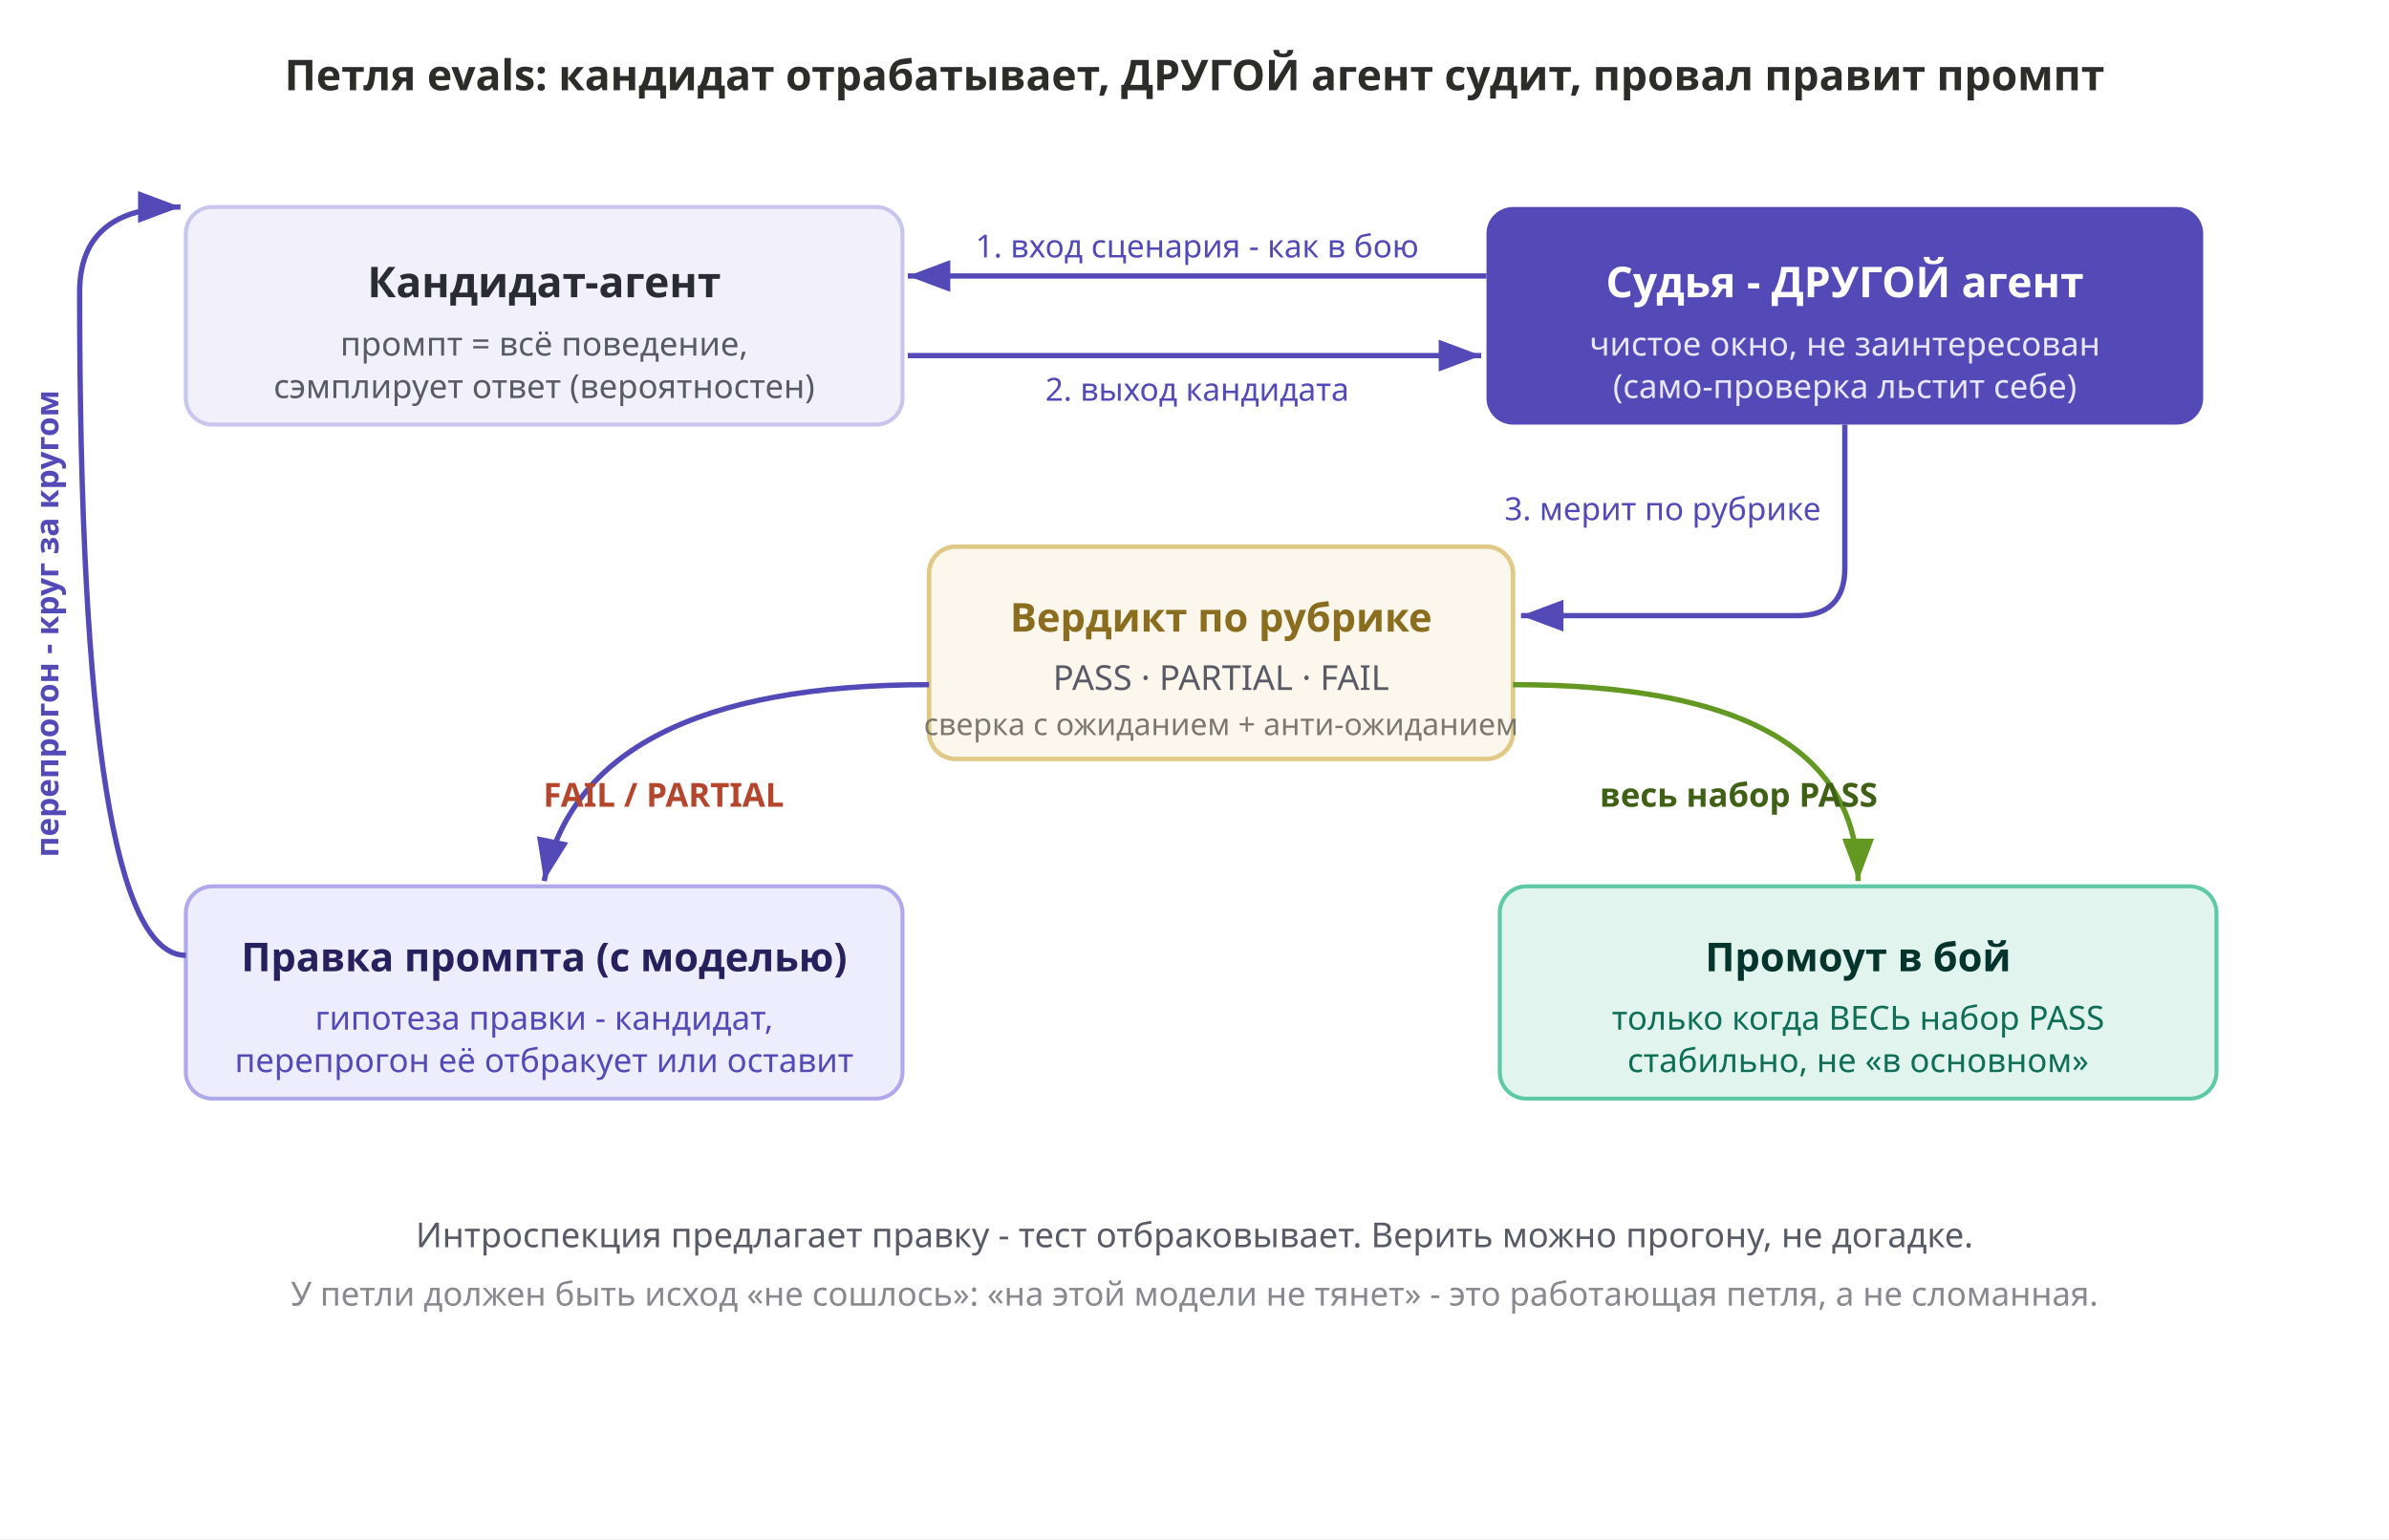
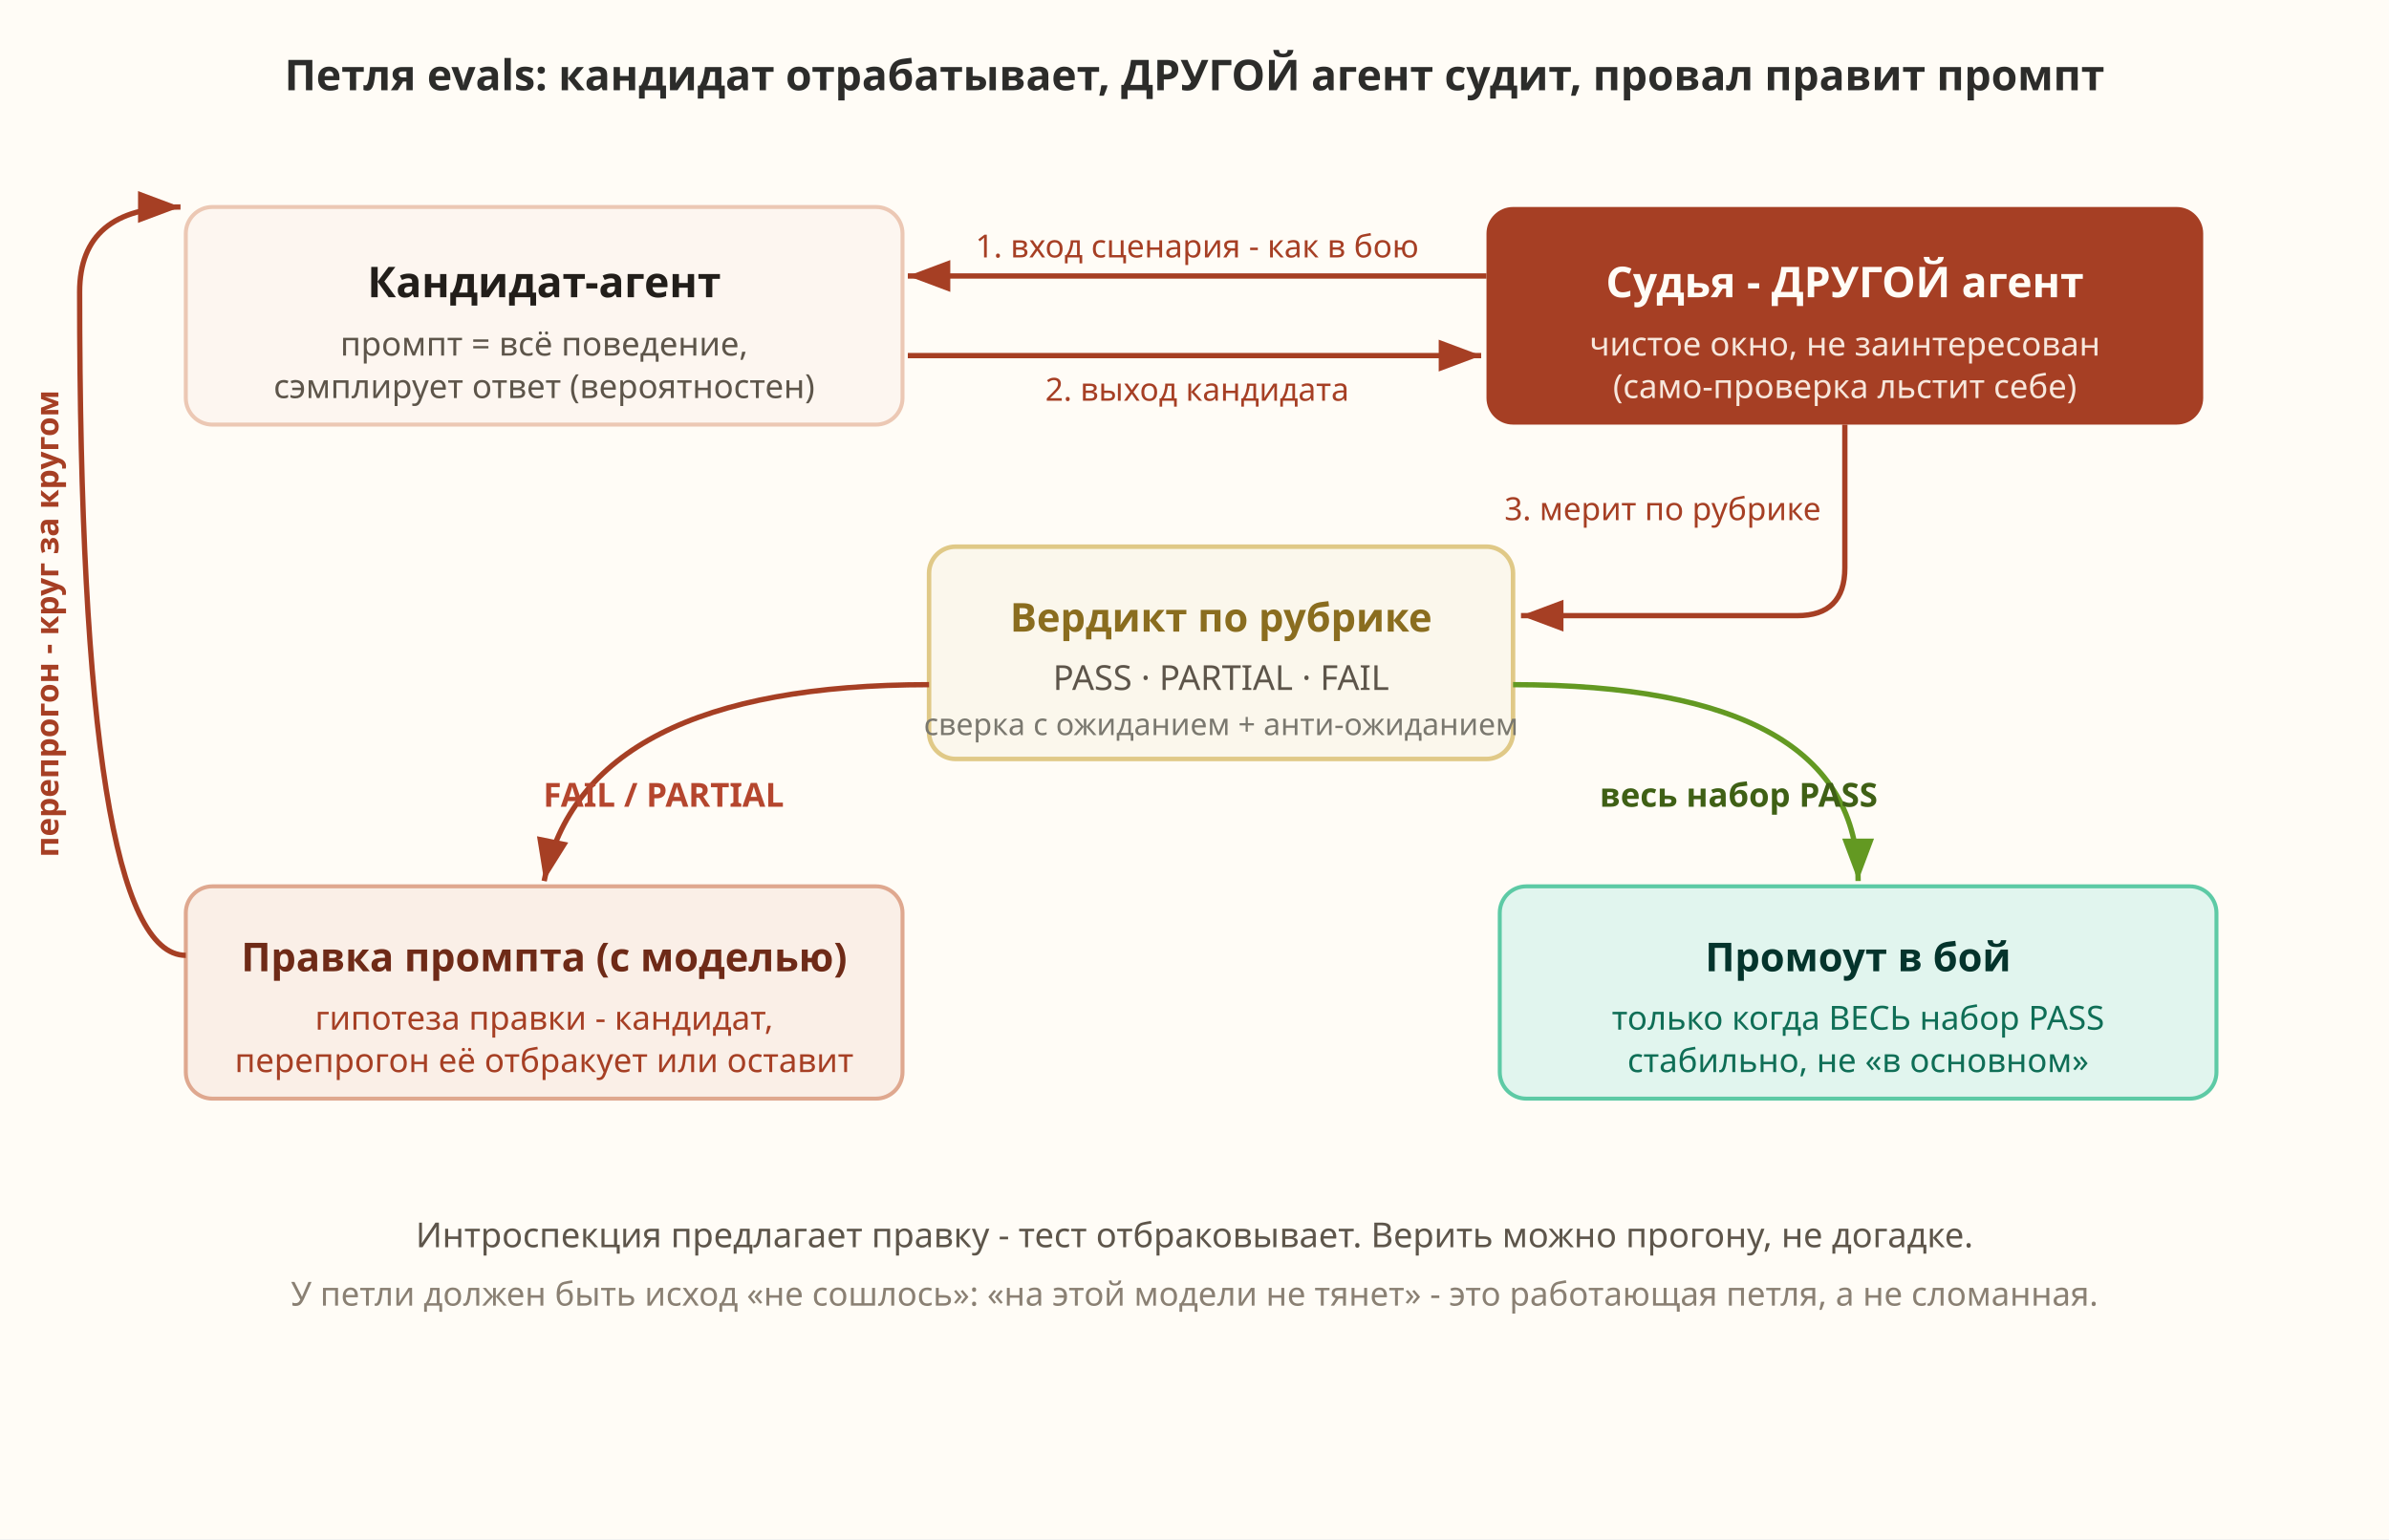
- <svg xmlns="http://www.w3.org/2000/svg" viewBox="0 0 900 580" font-family="'IBM Plex Sans', system-ui, sans-serif">
+ <svg xmlns="http://www.w3.org/2000/svg" viewBox="0 0 900 580" font-family="'Golos Text', 'Golos Text', 'IBM Plex Sans', system-ui, sans-serif">
  <defs>
    <marker id="a" markerWidth="10" markerHeight="10" refX="8" refY="3" orient="auto" markerUnits="strokeWidth">
-       <path d="M0,0 L8,3 L0,6 Z" fill="#534ab7" />
+       <path d="M0,0 L8,3 L0,6 Z" fill="#a63f24" />
    </marker>
    <marker id="ag" markerWidth="10" markerHeight="10" refX="8" refY="3" orient="auto" markerUnits="strokeWidth">
      <path d="M0,0 L8,3 L0,6 Z" fill="#639922" />
    </marker>
  </defs>
-   <rect width="900" height="580" fill="#ffffff" />
+   <rect width="900" height="580" fill="#fffcf6" />
  <text x="450" y="34" text-anchor="middle" font-size="16" font-weight="600" fill="#2c2c2a">Петля evals: кандидат отрабатывает, ДРУГОЙ агент судит, провал правит промпт</text>
-   <rect x="70" y="78" width="270" height="82" rx="10" fill="#f2f1fb" stroke="#c9c5ec" stroke-width="1.5" />
-   <text x="205" y="112" text-anchor="middle" font-size="16" font-weight="700" fill="#2b2b33">Кандидат-агент</text>
-   <text x="205" y="134" text-anchor="middle" font-size="12.5" fill="#5a5a66">промпт = всё поведение,</text>
-   <text x="205" y="150" text-anchor="middle" font-size="12.5" fill="#5a5a66">сэмплирует ответ (вероятностен)</text>
-   <rect x="560" y="78" width="270" height="82" rx="10" fill="#534ab7" />
-   <text x="695" y="112" text-anchor="middle" font-size="16" font-weight="700" fill="#ffffff">Судья - ДРУГОЙ агент</text>
-   <text x="695" y="134" text-anchor="middle" font-size="12.5" fill="#e8e6f8">чистое окно, не заинтересован</text>
-   <text x="695" y="150" text-anchor="middle" font-size="12.5" fill="#e8e6f8">(само-проверка льстит себе)</text>
-   <line x1="560" y1="104" x2="342" y2="104" stroke="#534ab7" stroke-width="2" marker-end="url(#a)" />
-   <text x="451" y="97" text-anchor="middle" font-size="12" fill="#534ab7">1. вход сценария - как в бою</text>
-   <line x1="342" y1="134" x2="558" y2="134" stroke="#534ab7" stroke-width="2" marker-end="url(#a)" />
-   <text x="451" y="151" text-anchor="middle" font-size="12" fill="#534ab7">2. выход кандидата</text>
-   <path d="M695,160 L695,214 Q695,232 677,232 L573,232" fill="none" stroke="#534ab7" stroke-width="2" marker-end="url(#a)" />
-   <text x="686" y="196" text-anchor="end" font-size="12" fill="#534ab7">3. мерит по рубрике</text>
+   <rect x="70" y="78" width="270" height="82" rx="10" fill="#fdf6f0" stroke="#ecc8b4" stroke-width="1.5" />
+   <text x="205" y="112" text-anchor="middle" font-size="16" font-weight="700" fill="#221e1a">Кандидат-агент</text>
+   <text x="205" y="134" text-anchor="middle" font-size="12.5" fill="#5d554a">промпт = всё поведение,</text>
+   <text x="205" y="150" text-anchor="middle" font-size="12.5" fill="#5d554a">сэмплирует ответ (вероятностен)</text>
+   <rect x="560" y="78" width="270" height="82" rx="10" fill="#a63f24" />
+   <text x="695" y="112" text-anchor="middle" font-size="16" font-weight="700" fill="#fffcf6">Судья - ДРУГОЙ агент</text>
+   <text x="695" y="134" text-anchor="middle" font-size="12.5" fill="#f7e7dc">чистое окно, не заинтересован</text>
+   <text x="695" y="150" text-anchor="middle" font-size="12.5" fill="#f7e7dc">(само-проверка льстит себе)</text>
+   <line x1="560" y1="104" x2="342" y2="104" stroke="#a63f24" stroke-width="2" marker-end="url(#a)" />
+   <text x="451" y="97" text-anchor="middle" font-size="12" fill="#a63f24">1. вход сценария - как в бою</text>
+   <line x1="342" y1="134" x2="558" y2="134" stroke="#a63f24" stroke-width="2" marker-end="url(#a)" />
+   <text x="451" y="151" text-anchor="middle" font-size="12" fill="#a63f24">2. выход кандидата</text>
+   <path d="M695,160 L695,214 Q695,232 677,232 L573,232" fill="none" stroke="#a63f24" stroke-width="2" marker-end="url(#a)" />
+   <text x="686" y="196" text-anchor="end" font-size="12" fill="#a63f24">3. мерит по рубрике</text>
  <rect x="350" y="206" width="220" height="80" rx="10" fill="#fbf7ec" stroke="#e0c987" stroke-width="1.7" />
  <text x="460" y="238" text-anchor="middle" font-size="15" font-weight="700" fill="#8a6d1f">Вердикт по рубрике</text>
-   <text x="460" y="260" text-anchor="middle" font-size="13" fill="#5a5a66">PASS · PARTIAL · FAIL</text>
+   <text x="460" y="260" text-anchor="middle" font-size="13" fill="#5d554a">PASS · PARTIAL · FAIL</text>
  <text x="460" y="277" text-anchor="middle" font-size="11.5" fill="#7a786f">сверка с ожиданием + анти-ожиданием</text>
-   <path d="M350,258 Q220,258 205,332" fill="none" stroke="#534ab7" stroke-width="2" marker-end="url(#a)" />
+   <path d="M350,258 Q220,258 205,332" fill="none" stroke="#a63f24" stroke-width="2" marker-end="url(#a)" />
  <text x="250" y="304" text-anchor="middle" font-size="12.5" font-weight="600" fill="#b5462e">FAIL / PARTIAL</text>
-   <rect x="70" y="334" width="270" height="80" rx="10" fill="#eeedfe" stroke="#afa9ec" stroke-width="1.5" />
-   <text x="205" y="366" text-anchor="middle" font-size="15" font-weight="600" fill="#26215c">Правка промпта (с моделью)</text>
-   <text x="205" y="388" text-anchor="middle" font-size="12.5" fill="#534ab7">гипотеза правки - кандидат,</text>
-   <text x="205" y="404" text-anchor="middle" font-size="12.5" fill="#534ab7">перепрогон её отбракует или оставит</text>
-   <path d="M70,360 Q30,360 30,110 Q30,78 68,78" fill="none" stroke="#534ab7" stroke-width="2" marker-end="url(#a)" />
-   <text x="22" y="235" text-anchor="middle" font-size="12" font-weight="600" fill="#534ab7" transform="rotate(-90 22 235)">перепрогон - круг за кругом</text>
+   <rect x="70" y="334" width="270" height="80" rx="10" fill="#faefe7" stroke="#dfa88f" stroke-width="1.5" />
+   <text x="205" y="366" text-anchor="middle" font-size="15" font-weight="600" fill="#6e2a17">Правка промпта (с моделью)</text>
+   <text x="205" y="388" text-anchor="middle" font-size="12.5" fill="#a63f24">гипотеза правки - кандидат,</text>
+   <text x="205" y="404" text-anchor="middle" font-size="12.5" fill="#a63f24">перепрогон её отбракует или оставит</text>
+   <path d="M70,360 Q30,360 30,110 Q30,78 68,78" fill="none" stroke="#a63f24" stroke-width="2" marker-end="url(#a)" />
+   <text x="22" y="235" text-anchor="middle" font-size="12" font-weight="600" fill="#a63f24" transform="rotate(-90 22 235)">перепрогон - круг за кругом</text>
  <path d="M570,258 Q700,258 700,332" fill="none" stroke="#639922" stroke-width="2" marker-end="url(#ag)" />
  <text x="655" y="304" text-anchor="middle" font-size="12.5" font-weight="600" fill="#3f6015">весь набор PASS</text>
  <rect x="565" y="334" width="270" height="80" rx="10" fill="#e1f5ee" stroke="#5dcaa5" stroke-width="1.5" />
  <text x="700" y="366" text-anchor="middle" font-size="15" font-weight="700" fill="#04342c">Промоут в бой</text>
  <text x="700" y="388" text-anchor="middle" font-size="12.5" fill="#0f6e56">только когда ВЕСЬ набор PASS</text>
  <text x="700" y="404" text-anchor="middle" font-size="12.5" fill="#0f6e56">стабильно, не «в основном»</text>
-   <text x="450" y="470" text-anchor="middle" font-size="13" fill="#5a5a66">Интроспекция предлагает правку - тест отбраковывает. Верить можно прогону, не догадке.</text>
-   <text x="450" y="492" text-anchor="middle" font-size="12.5" fill="#88888f">У петли должен быть исход «не сошлось»: «на этой модели не тянет» - это работающая петля, а не сломанная.</text>
+   <text x="450" y="470" text-anchor="middle" font-size="13" fill="#5d554a">Интроспекция предлагает правку - тест отбраковывает. Верить можно прогону, не догадке.</text>
+   <text x="450" y="492" text-anchor="middle" font-size="12.5" fill="#8a8073">У петли должен быть исход «не сошлось»: «на этой модели не тянет» - это работающая петля, а не сломанная.</text>
</svg>
